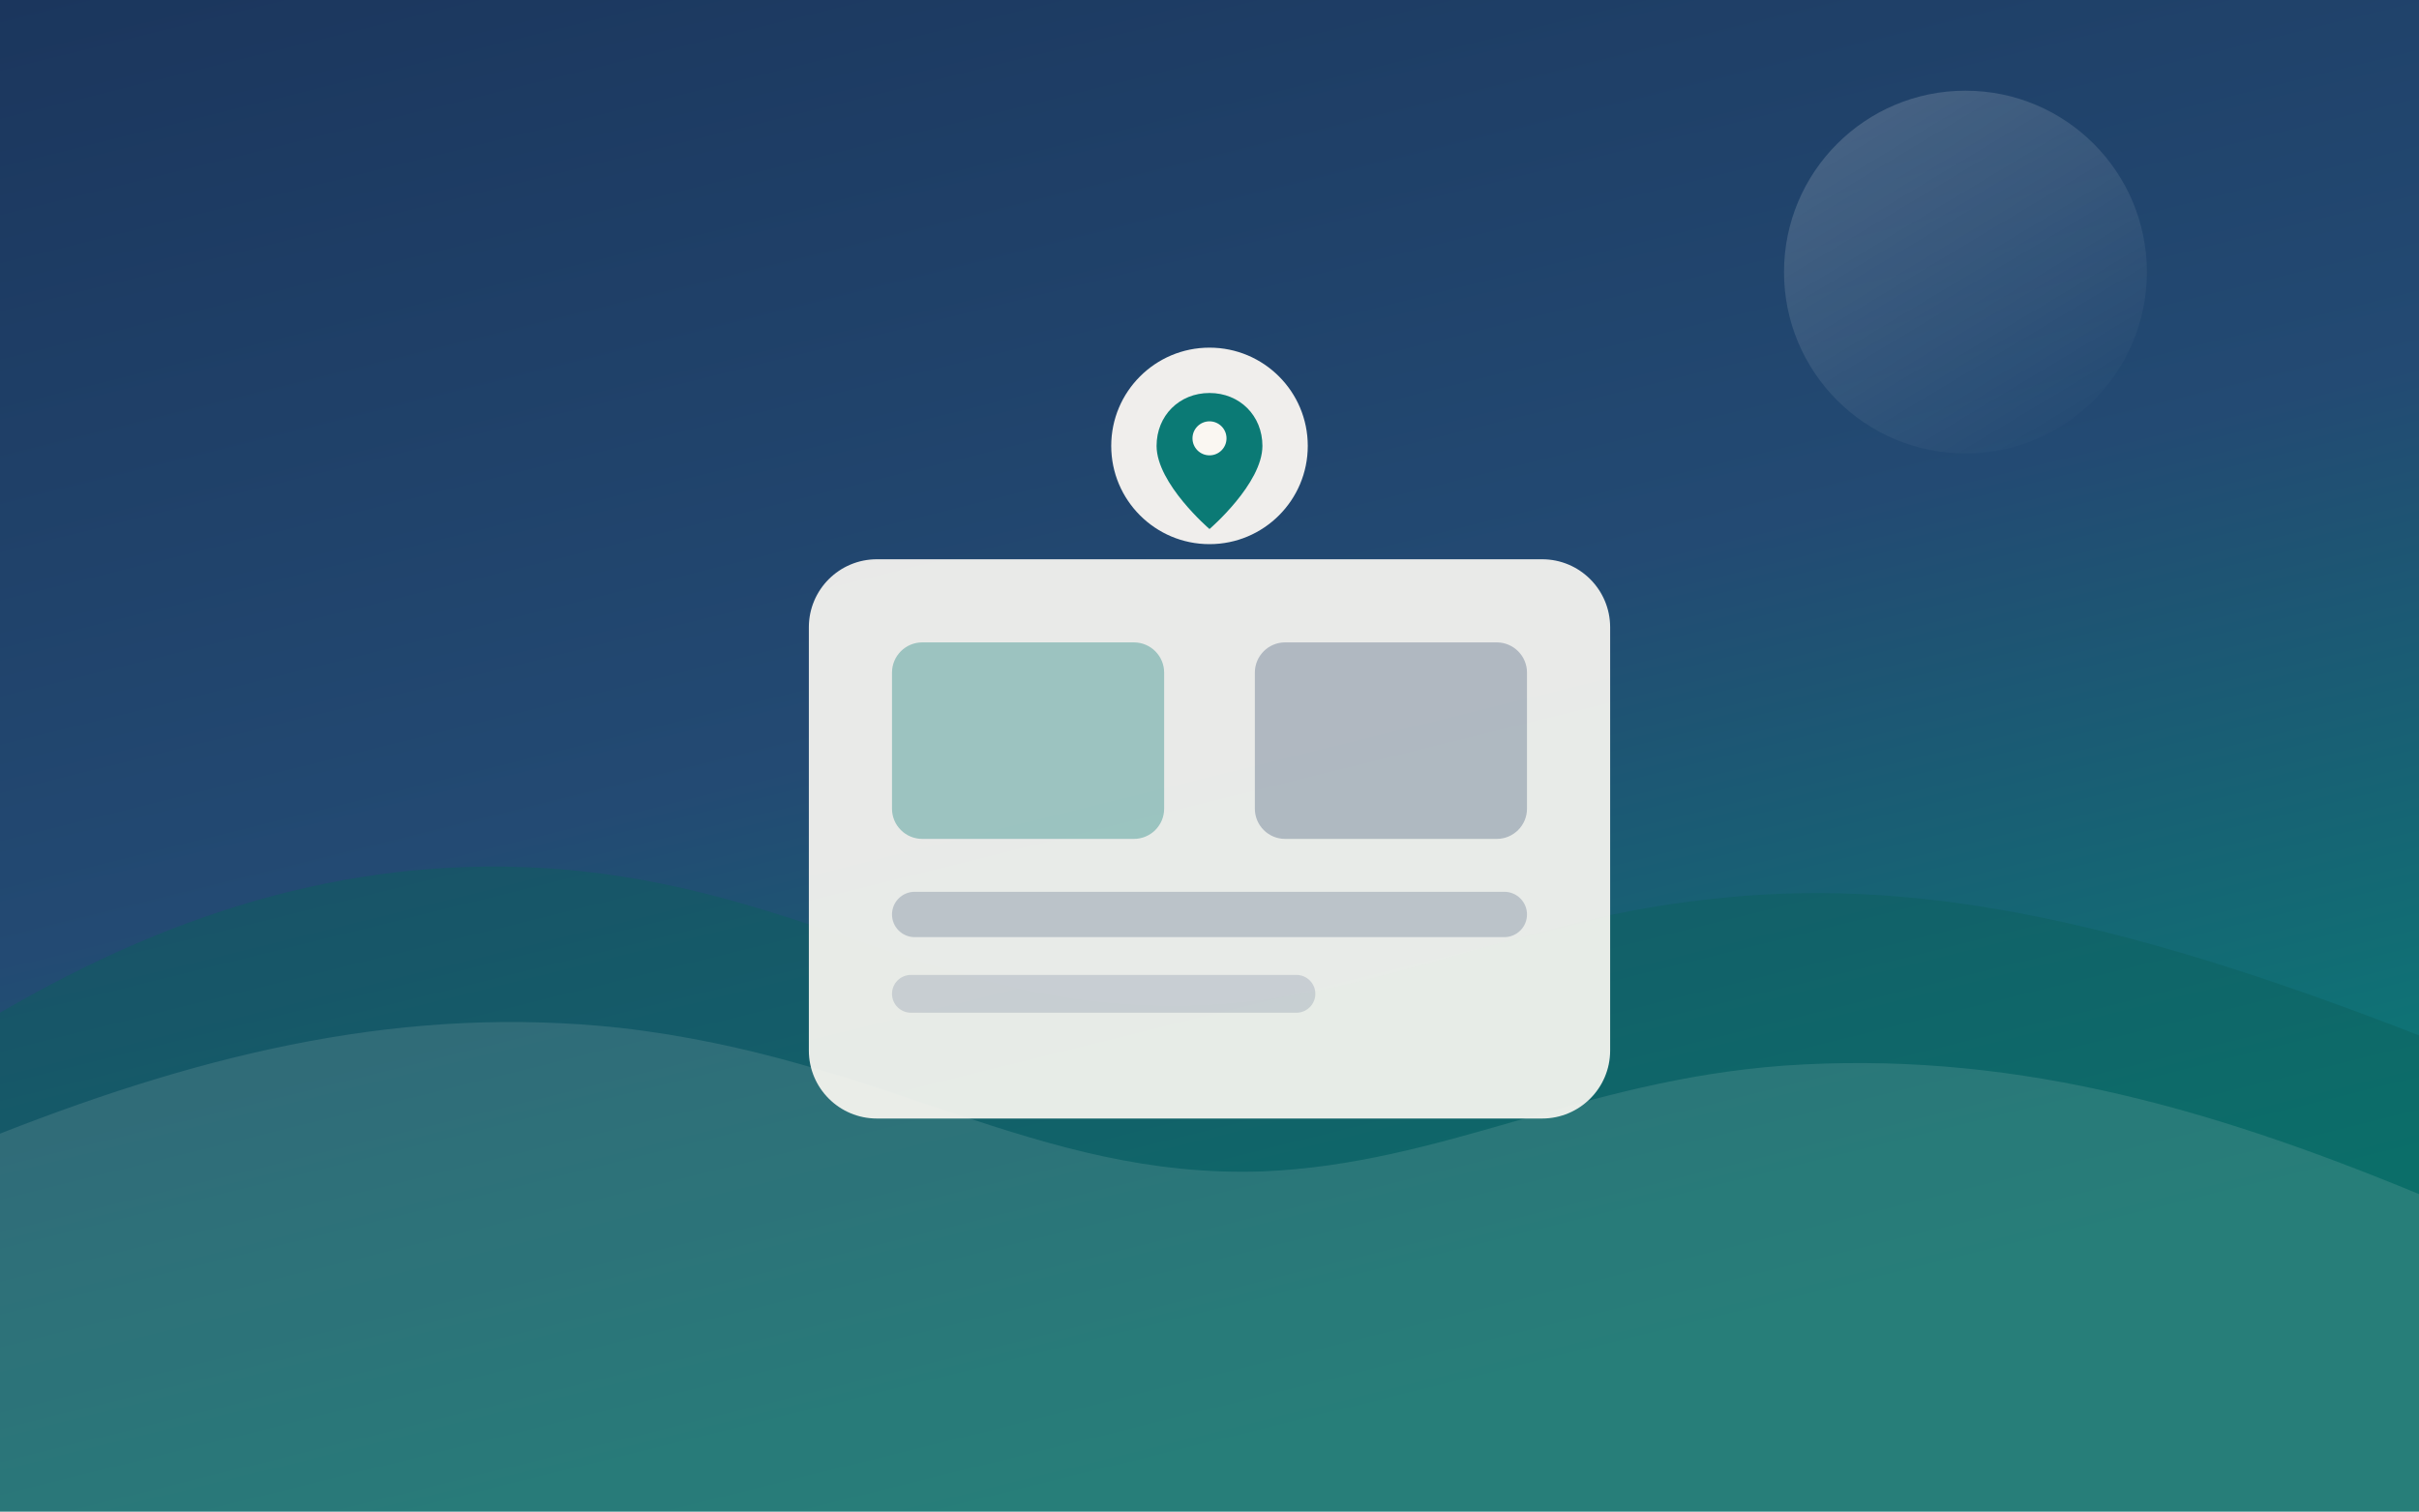
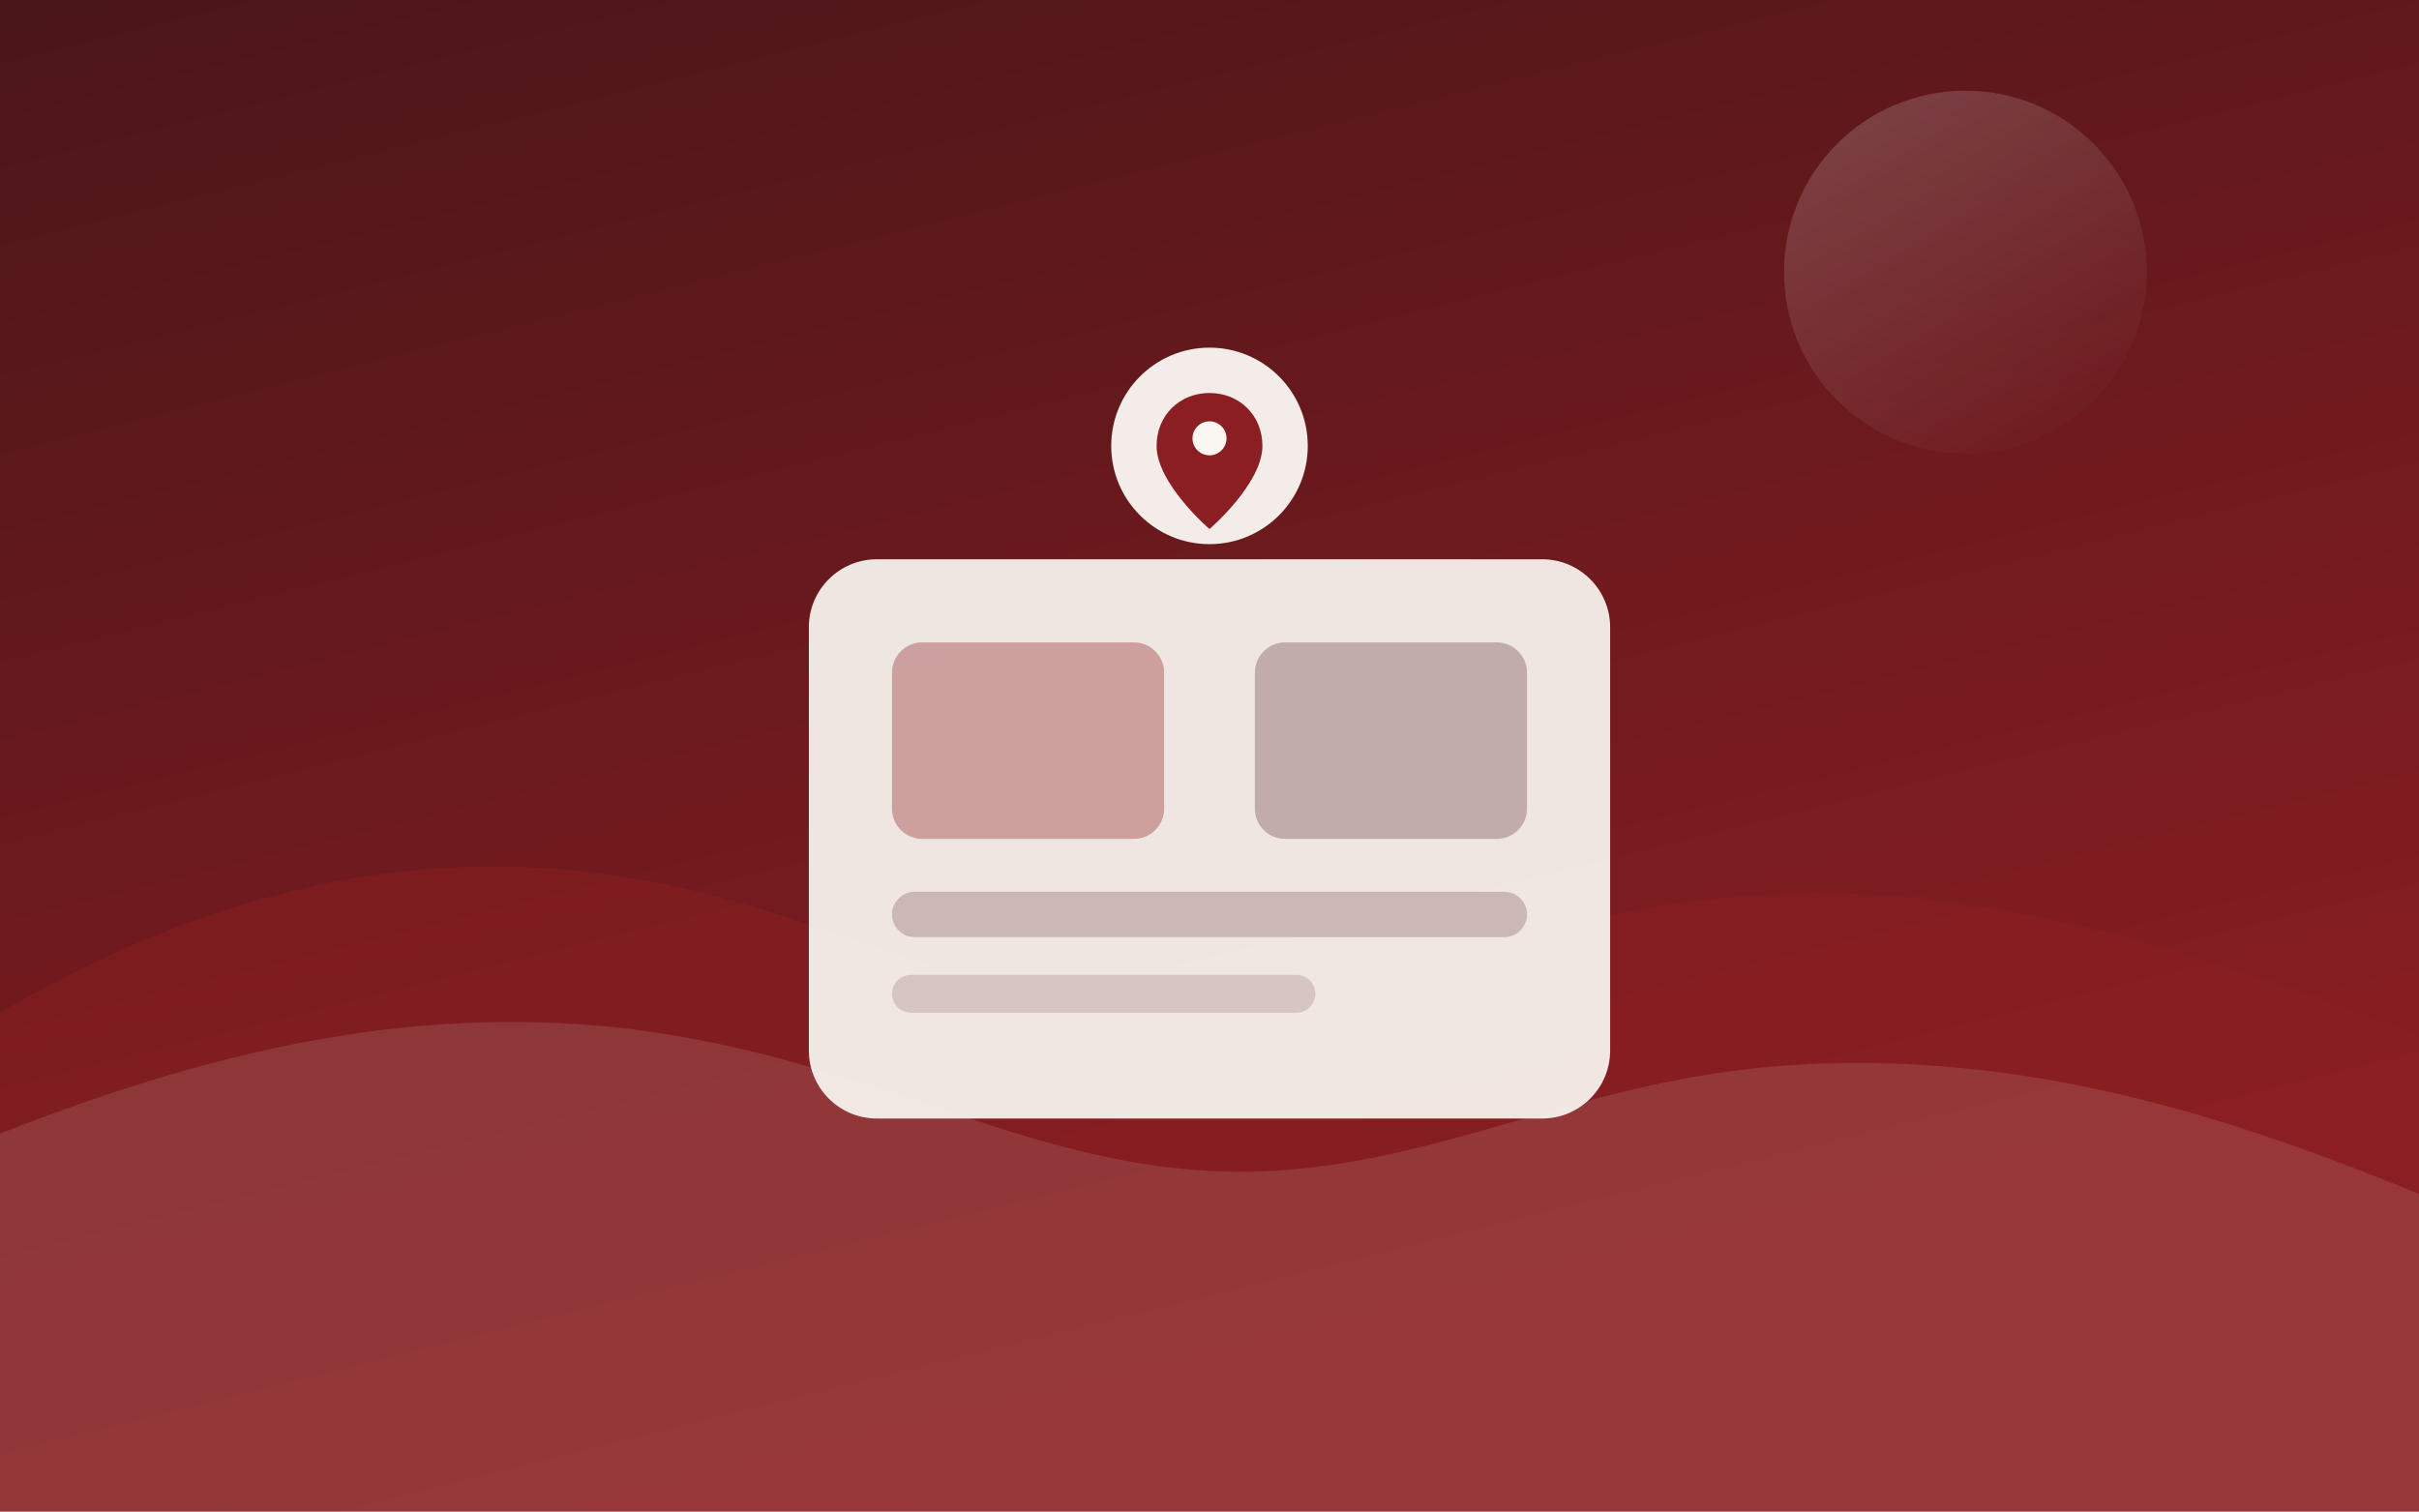
<svg xmlns="http://www.w3.org/2000/svg" viewBox="0 0 640 400" role="img" aria-label="Community resource">
  <defs>
    <linearGradient id="sky" x1="0" y1="0" x2="0.4" y2="1">
-       <stop offset="0%" stop-color="#1b365d" />
-       <stop offset="55%" stop-color="#234a73" />
-       <stop offset="100%" stop-color="#0b7a75" />
+       <stop offset="0%" stop-color="#4a1619" />
+       <stop offset="55%" stop-color="#6f1a1e" />
+       <stop offset="100%" stop-color="#8b1e22" />
    </linearGradient>
    <linearGradient id="glow" x1="0.2" y1="0" x2="0.8" y2="1">
      <stop offset="0%" stop-color="#ffffff" stop-opacity="0.18" />
      <stop offset="100%" stop-color="#ffffff" stop-opacity="0" />
    </linearGradient>
  </defs>
  <rect width="640" height="400" fill="url(#sky)" />
  <circle cx="520" cy="72" r="48" fill="url(#glow)" />
-   <path d="M0 268c48-28 96-42 148-38 62 5 98 34 156 36 54 2 92-22 148-28 52-6 106 4 188 36v126H0V268z" fill="#0a5f5b" opacity="0.45" />
+   <path d="M0 268c48-28 96-42 148-38 62 5 98 34 156 36 54 2 92-22 148-28 52-6 106 4 188 36v126H0V268z" fill="#8b1e22" opacity="0.45" />
  <path d="M0 300c56-22 108-34 164-28 70 8 110 40 170 38 48-2 84-24 138-28 58-4 110 10 168 34v84H0V300z" fill="#faf7f2" opacity="0.12" />
  <rect x="214" y="148" width="212" height="148" rx="18" fill="#faf7f2" opacity="0.92" />
-   <rect x="236" y="170" width="72" height="52" rx="8" fill="#0b7a75" opacity="0.35" />
-   <rect x="332" y="170" width="72" height="52" rx="8" fill="#1b365d" opacity="0.28" />
-   <rect x="236" y="236" width="168" height="12" rx="6" fill="#1b365d" opacity="0.22" />
-   <rect x="236" y="258" width="112" height="10" rx="5" fill="#1b365d" opacity="0.16" />
+   <rect x="236" y="170" width="72" height="52" rx="8" fill="#8b1e22" opacity="0.35" />
+   <rect x="332" y="170" width="72" height="52" rx="8" fill="#4a1619" opacity="0.28" />
+   <rect x="236" y="236" width="168" height="12" rx="6" fill="#4a1619" opacity="0.22" />
+   <rect x="236" y="258" width="112" height="10" rx="5" fill="#4a1619" opacity="0.16" />
  <circle cx="320" cy="118" r="26" fill="#faf7f2" opacity="0.95" />
-   <path d="M320 104c-8 0-14 6-14 14 0 10 14 22 14 22s14-12 14-22c0-8-6-14-14-14z" fill="#0b7a75" />
+   <path d="M320 104c-8 0-14 6-14 14 0 10 14 22 14 22s14-12 14-22c0-8-6-14-14-14z" fill="#8b1e22" />
  <circle cx="320" cy="116" r="4.5" fill="#faf7f2" />
</svg>
